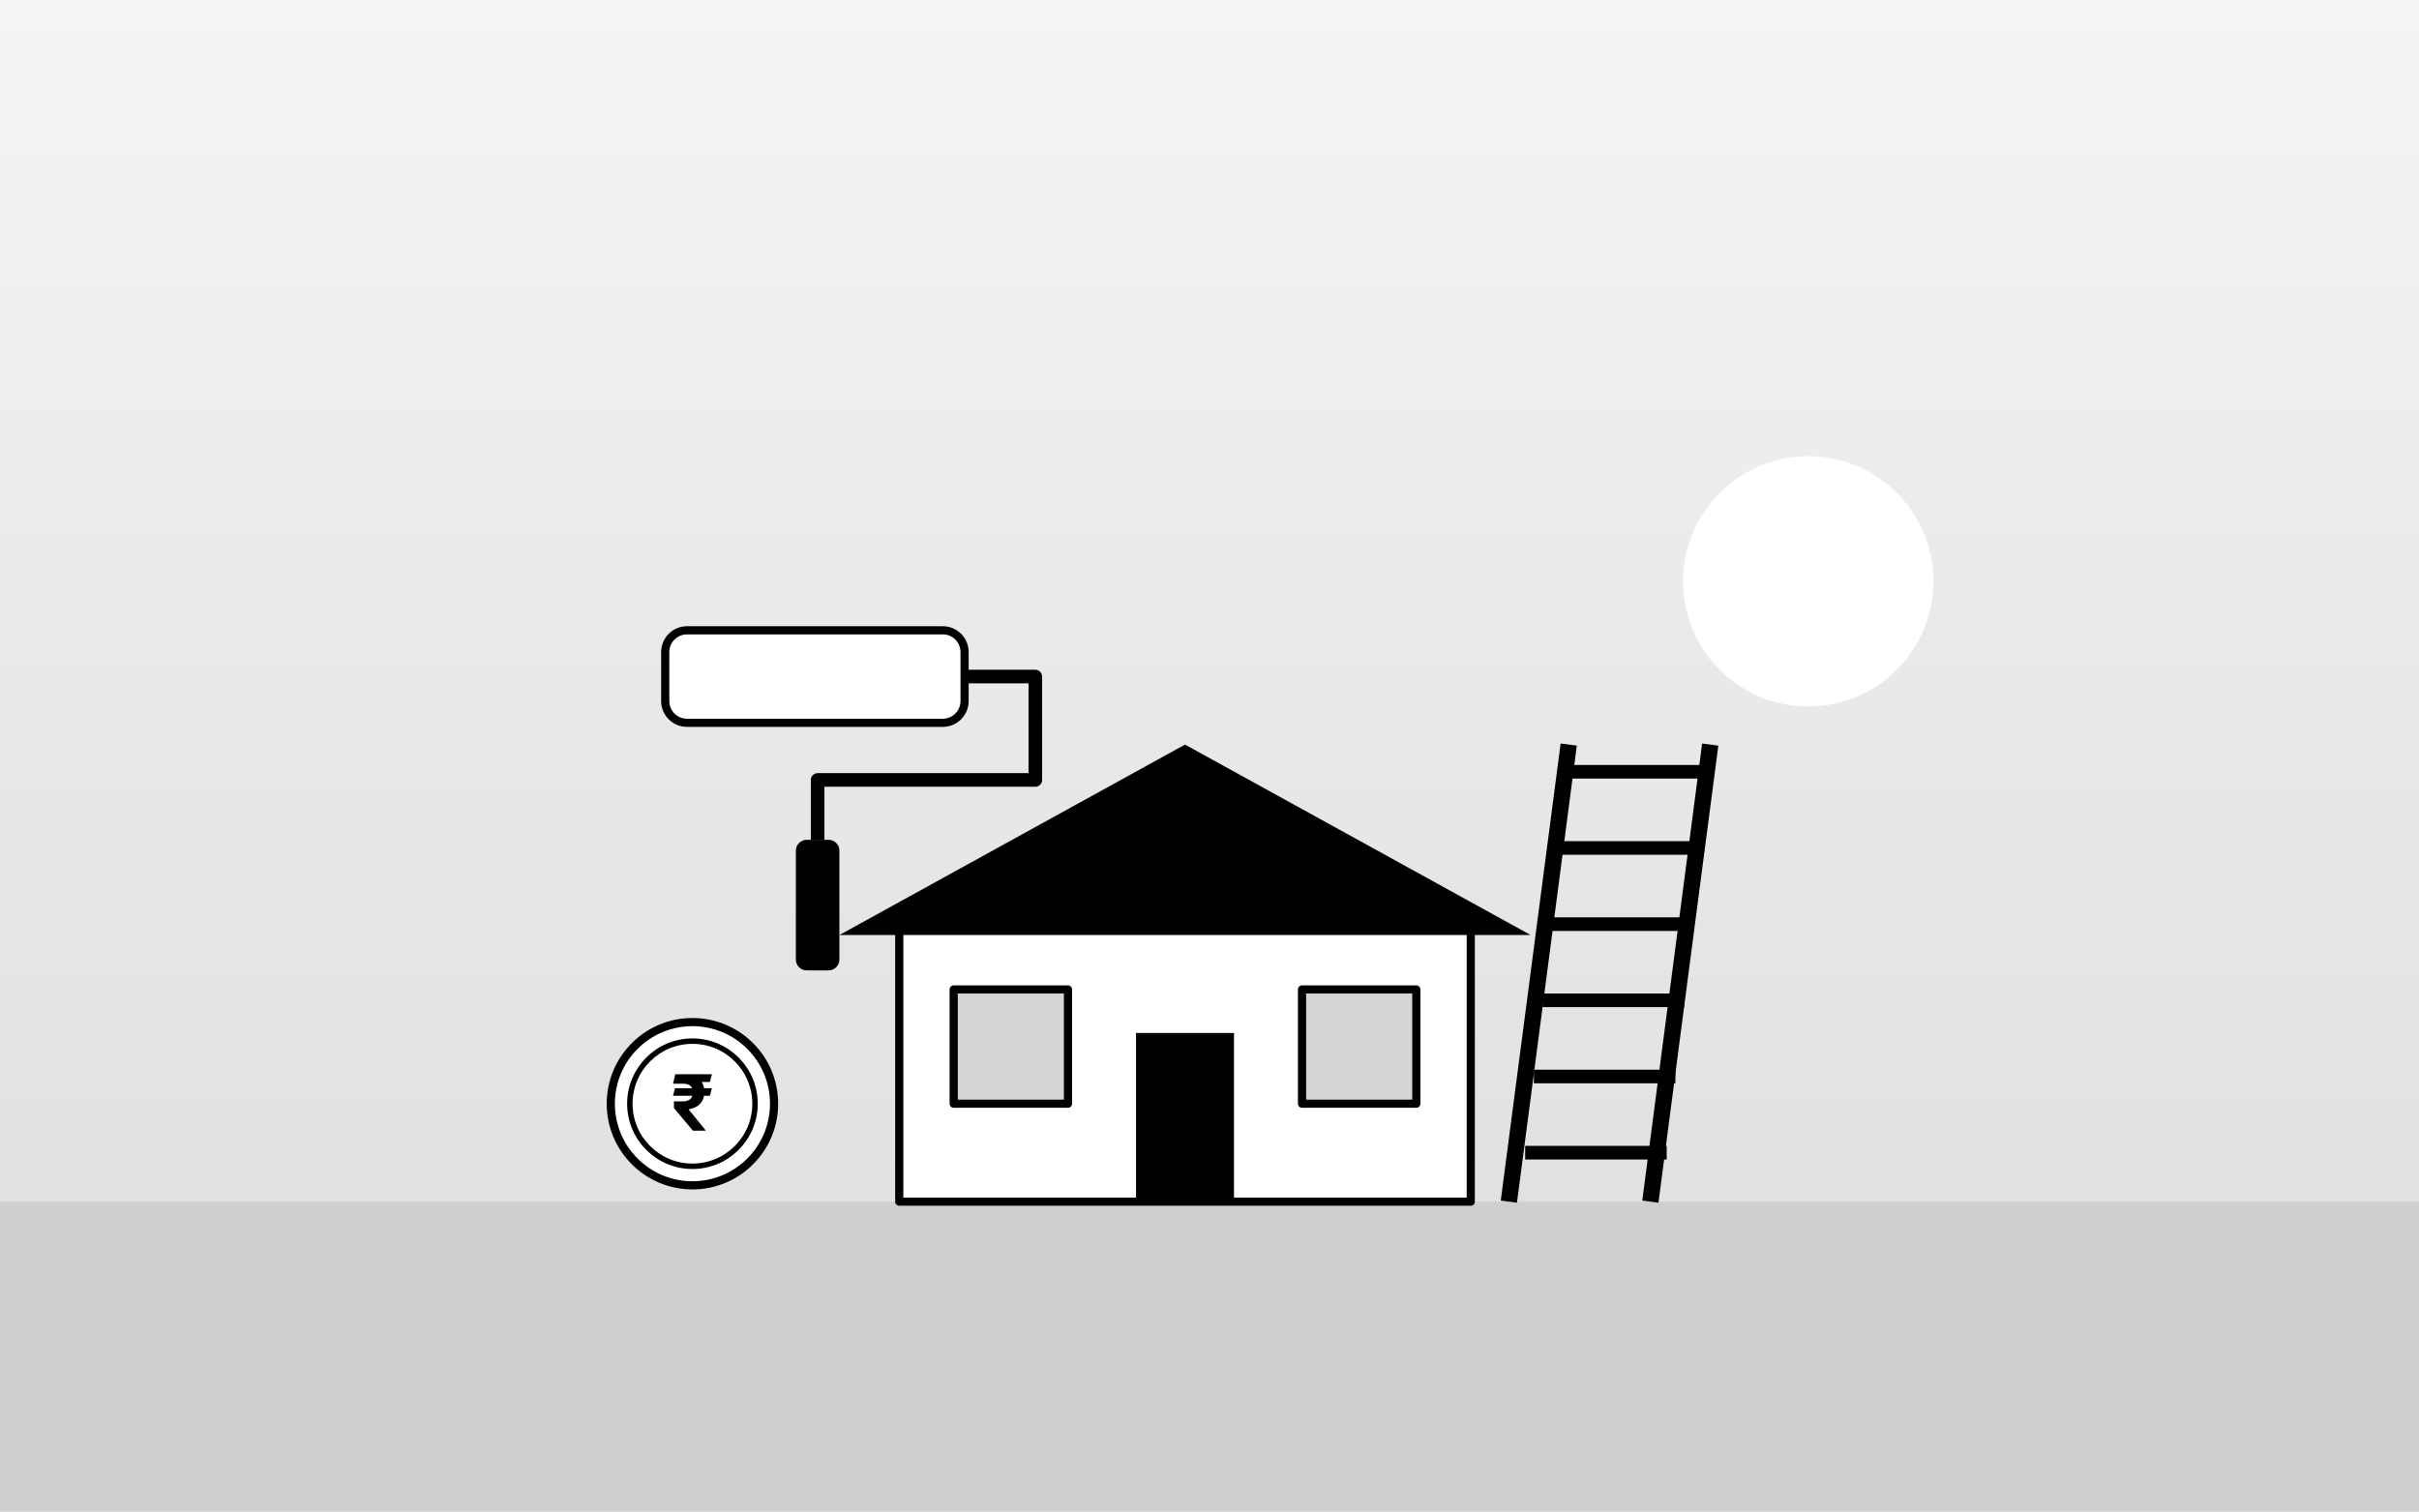
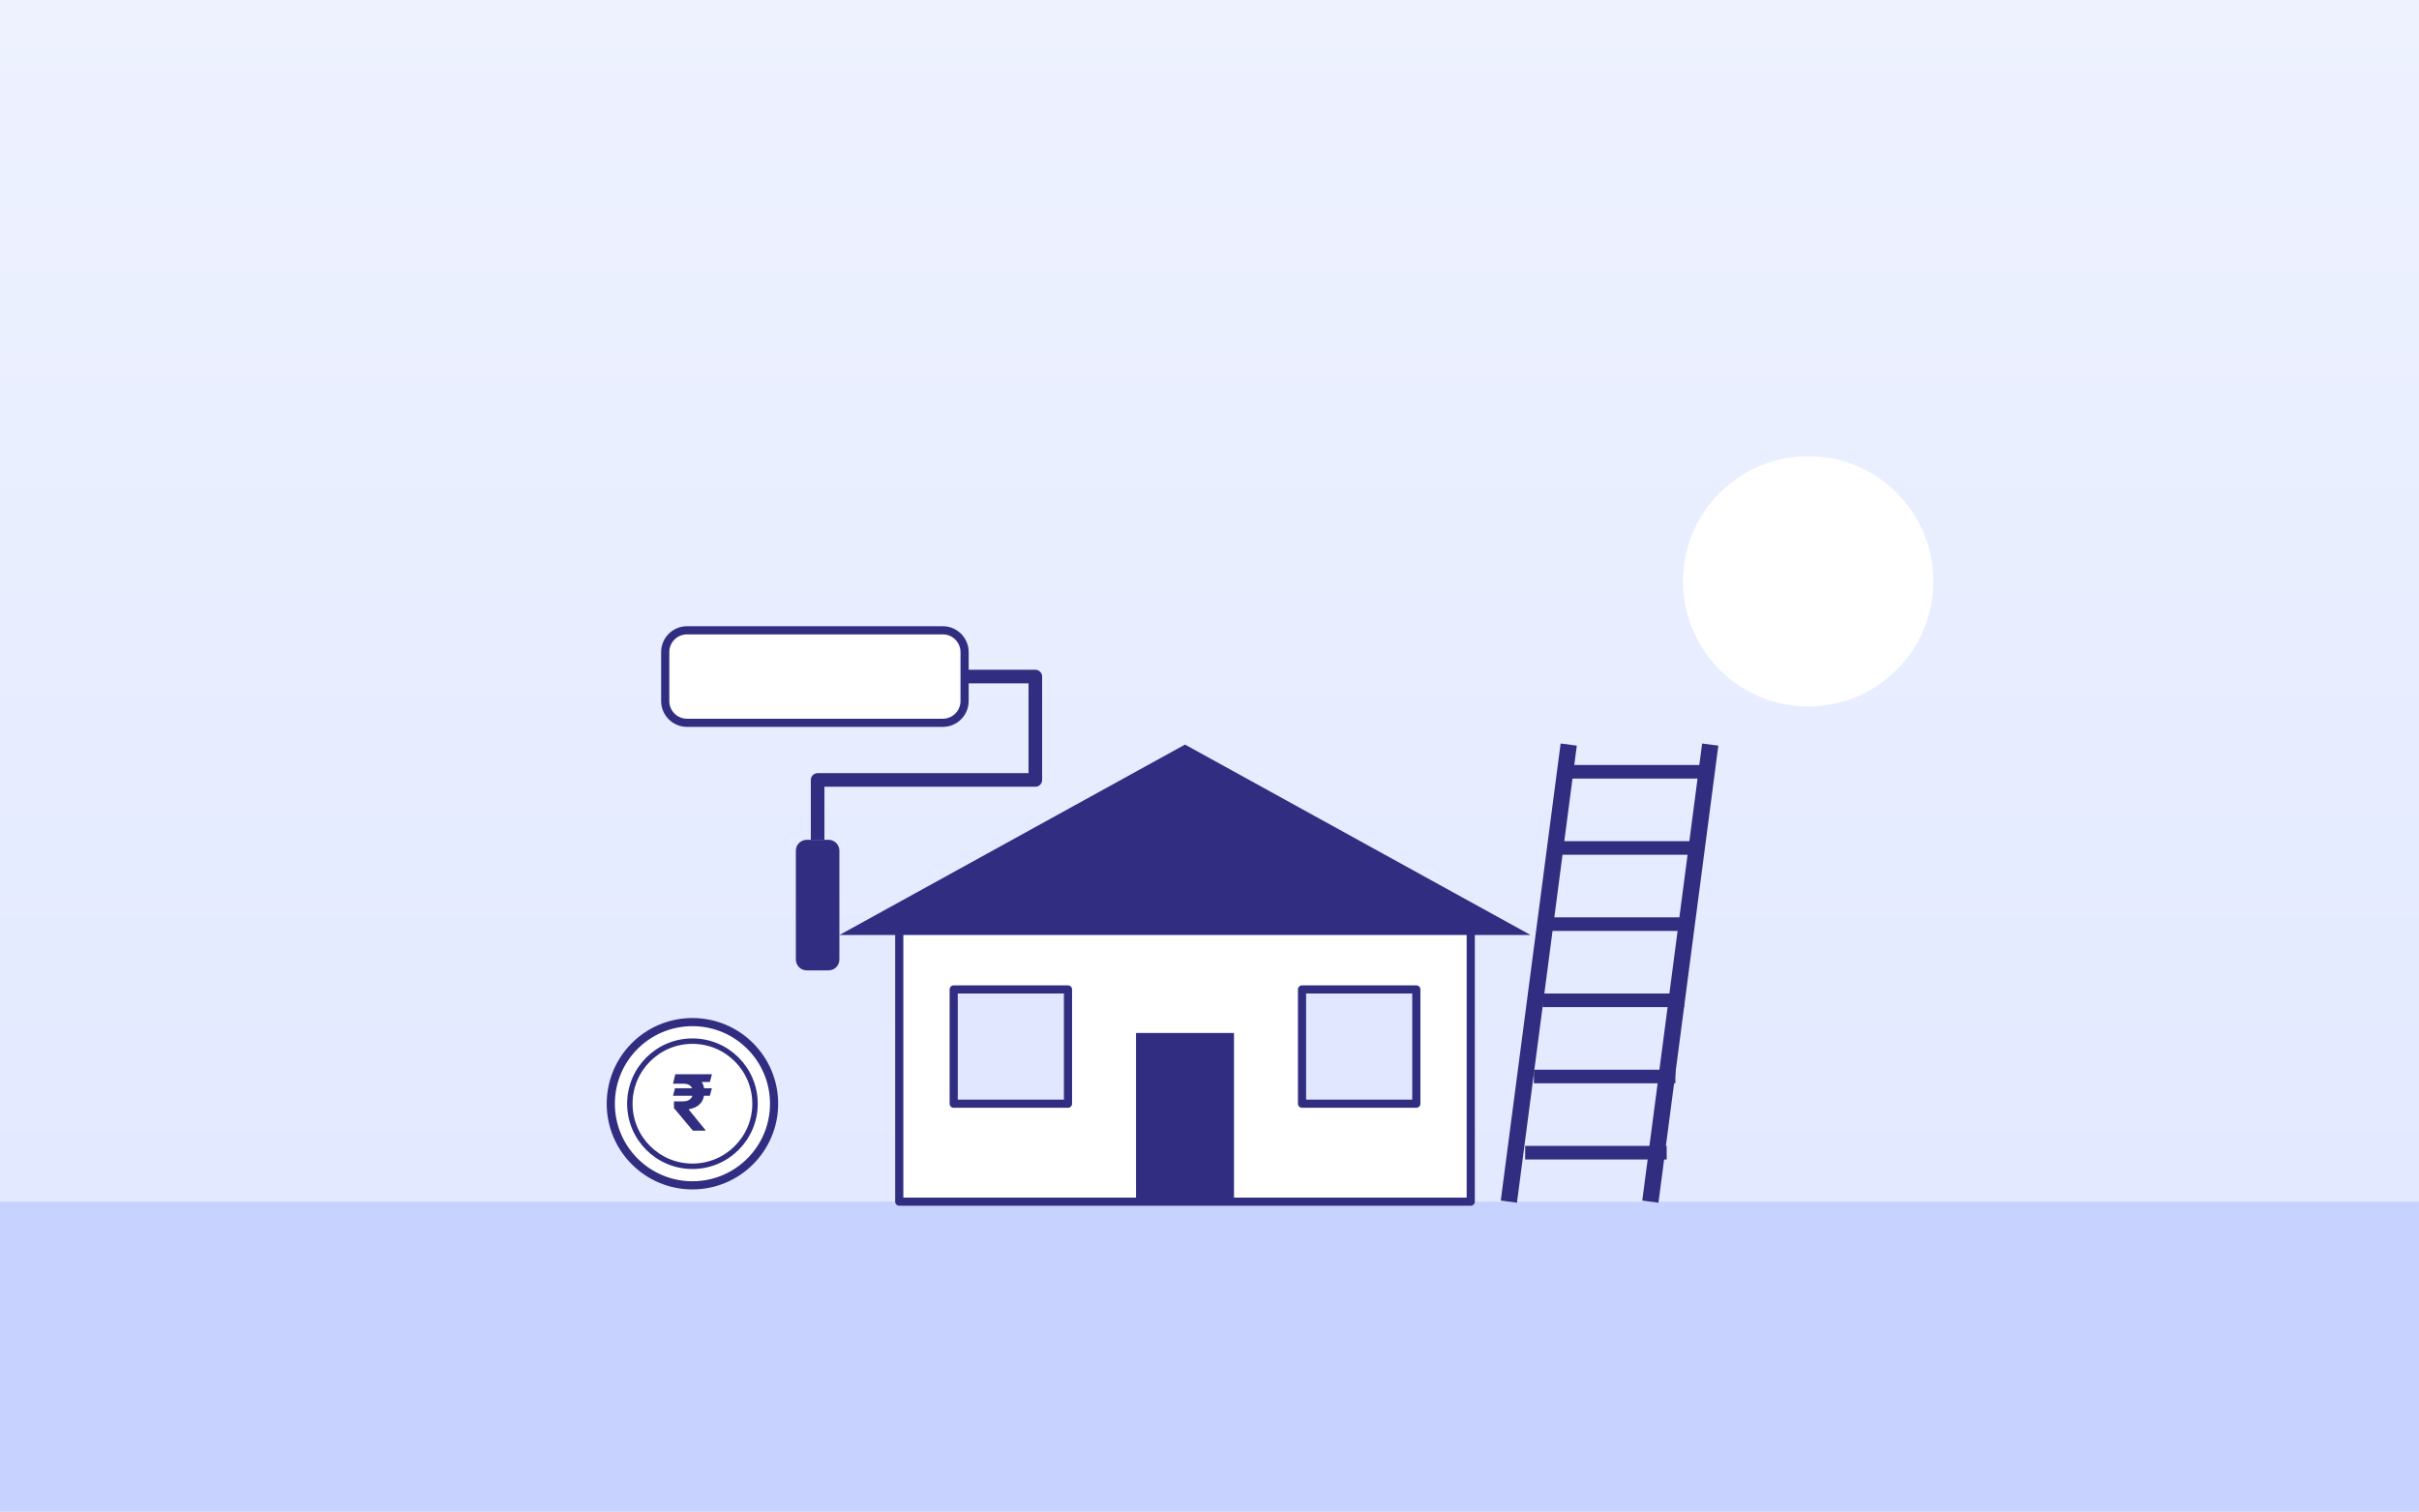
<svg xmlns="http://www.w3.org/2000/svg" viewBox="0 0 640 400" preserveAspectRatio="xMidYMid slice">
  <defs>
    <linearGradient id="g" x1="0" y1="0" x2="0" y2="1">
-       <stop offset="0" stop-color="#F4F4F4" />
-       <stop offset="1" stop-color="#DCDCDC" />
+       <stop offset="0" stop-color="#EEF2FF" />
+       <stop offset="1" stop-color="#E0E7FF" />
    </linearGradient>
  </defs>
  <rect width="640" height="400" fill="url(#g)" />
-   <rect y="318" width="640" height="82" fill="#CFCFCF" />
+   <rect y="318" width="640" height="82" fill="#C7D2FE" />
  <g transform="translate(320 318) scale(.72) translate(-320 -318)">
    <circle cx="540" cy="90" r="46" fill="#fff" />
-     <rect x="206" y="214" width="210" height="104" fill="#fff" stroke="#000" stroke-width="3" stroke-linejoin="round" />
-     <polygon points="184,220 311.0,150 438,220" fill="#000" />
-     <rect x="293.0" y="256" width="36" height="62" fill="#000" />
-     <rect x="226" y="240" width="42" height="42" fill="#D4D4D4" stroke="#000" stroke-width="3" stroke-linejoin="round" />
-     <rect x="354" y="240" width="42" height="42" fill="#D4D4D4" stroke="#000" stroke-width="3" stroke-linejoin="round" />
-     <path d="M430 318L452 150M482 318L504 150" stroke="#000" stroke-width="6" />
-     <path d="M436.0 300L488.0 300" stroke="#000" stroke-width="5" />
-     <path d="M439.2 272L491.2 272" stroke="#000" stroke-width="5" />
-     <path d="M442.4 244L494.4 244" stroke="#000" stroke-width="5" />
-     <path d="M445.6 216L497.6 216" stroke="#000" stroke-width="5" />
-     <path d="M448.8 188L500.8 188" stroke="#000" stroke-width="5" />
-     <path d="M452.0 160L504.0 160" stroke="#000" stroke-width="5" />
-     <rect x="120" y="108" width="110" height="34" rx="8" fill="#fff" stroke="#000" stroke-width="3" stroke-linejoin="round" />
-     <path d="M230 125h26v38H176v22" fill="none" stroke="#000" stroke-width="5" stroke-linejoin="round" />
-     <rect x="168" y="185" width="16" height="48" rx="4" fill="#000" />
-     <circle cx="130" cy="282" r="30" fill="#fff" stroke="#000" stroke-width="3" stroke-linejoin="round" />
-     <circle cx="130" cy="282" r="23" fill="none" stroke="#000" stroke-width="2" />
-     <text x="130" y="291.9" text-anchor="middle" font-family="Inter,Arial,sans-serif" font-size="28.5" font-weight="700" fill="#000">₹</text>
+     <rect x="206" y="214" width="210" height="104" fill="#fff" stroke="#312E81" stroke-width="3" stroke-linejoin="round" />
+     <polygon points="184,220 311.0,150 438,220" fill="#312E81" />
+     <rect x="293.0" y="256" width="36" height="62" fill="#312E81" />
+     <rect x="226" y="240" width="42" height="42" fill="#E0E7FF" stroke="#312E81" stroke-width="3" stroke-linejoin="round" />
+     <rect x="354" y="240" width="42" height="42" fill="#E0E7FF" stroke="#312E81" stroke-width="3" stroke-linejoin="round" />
+     <path d="M430 318L452 150M482 318L504 150" stroke="#312E81" stroke-width="6" />
+     <path d="M436.0 300L488.0 300" stroke="#312E81" stroke-width="5" />
+     <path d="M439.2 272L491.2 272" stroke="#312E81" stroke-width="5" />
+     <path d="M442.4 244L494.4 244" stroke="#312E81" stroke-width="5" />
+     <path d="M445.6 216L497.6 216" stroke="#312E81" stroke-width="5" />
+     <path d="M448.8 188L500.8 188" stroke="#312E81" stroke-width="5" />
+     <path d="M452.0 160L504.0 160" stroke="#312E81" stroke-width="5" />
+     <rect x="120" y="108" width="110" height="34" rx="8" fill="#fff" stroke="#312E81" stroke-width="3" stroke-linejoin="round" />
+     <path d="M230 125h26v38H176v22" fill="none" stroke="#312E81" stroke-width="5" stroke-linejoin="round" />
+     <rect x="168" y="185" width="16" height="48" rx="4" fill="#312E81" />
+     <circle cx="130" cy="282" r="30" fill="#fff" stroke="#312E81" stroke-width="3" stroke-linejoin="round" />
+     <circle cx="130" cy="282" r="23" fill="none" stroke="#312E81" stroke-width="2" />
+     <text x="130" y="291.9" text-anchor="middle" font-family="Inter,Arial,sans-serif" font-size="28.5" font-weight="700" fill="#312E81">₹</text>
  </g>
</svg>
